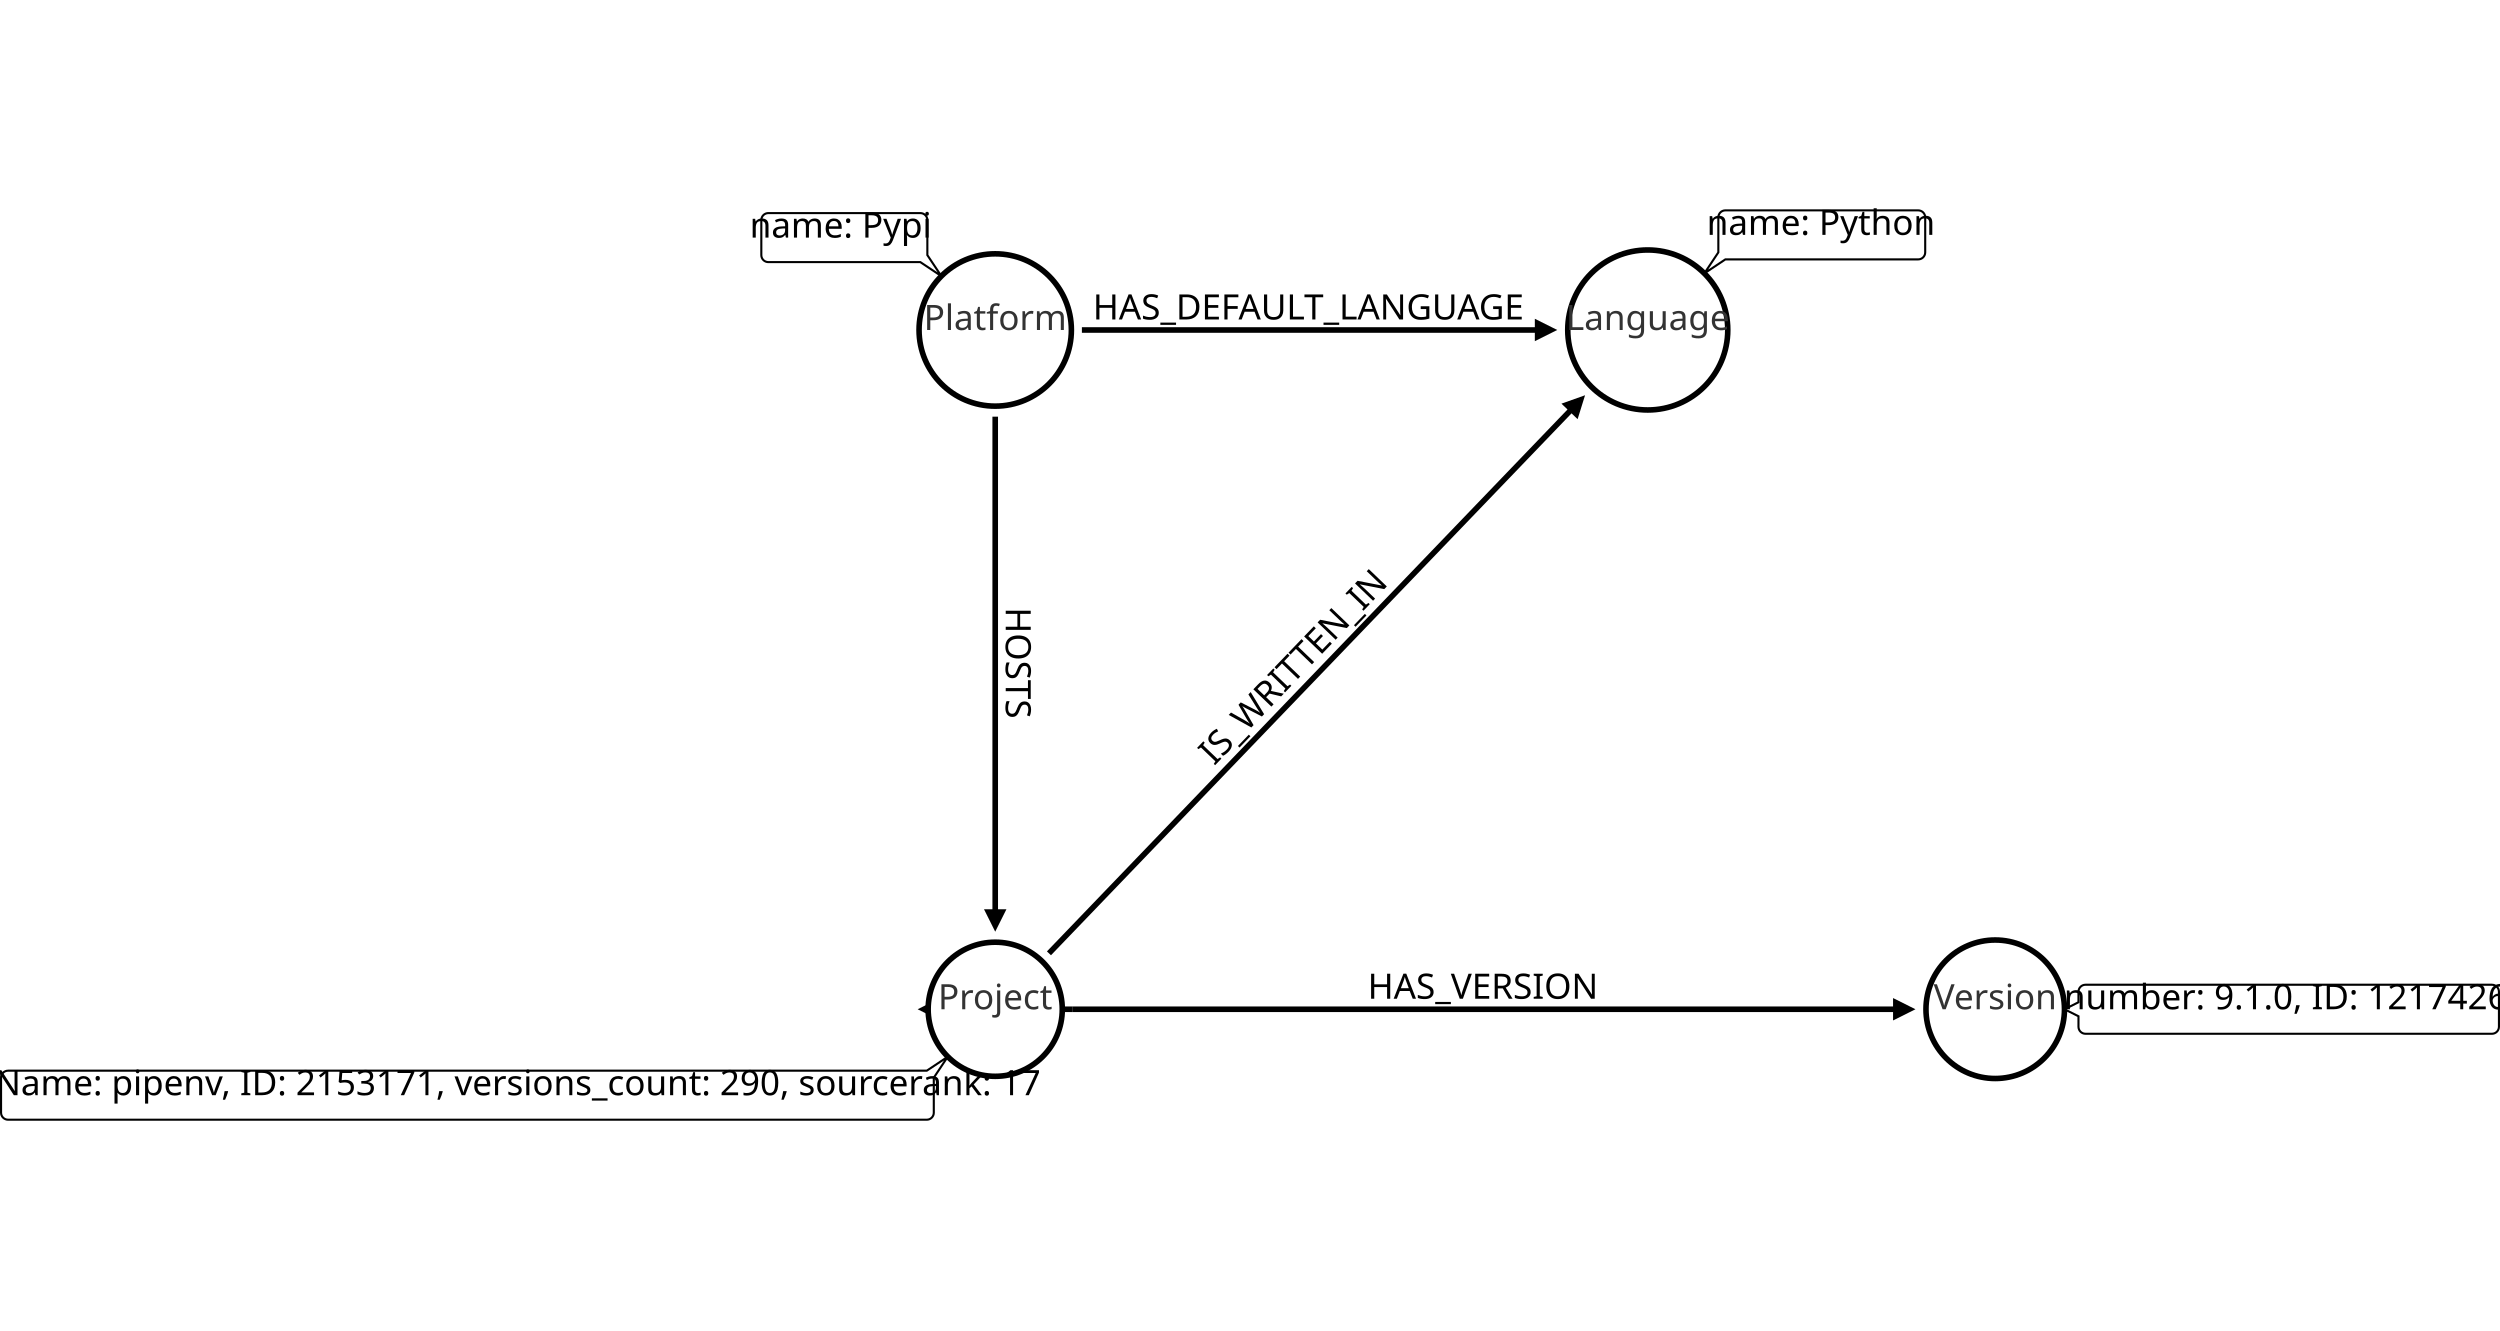
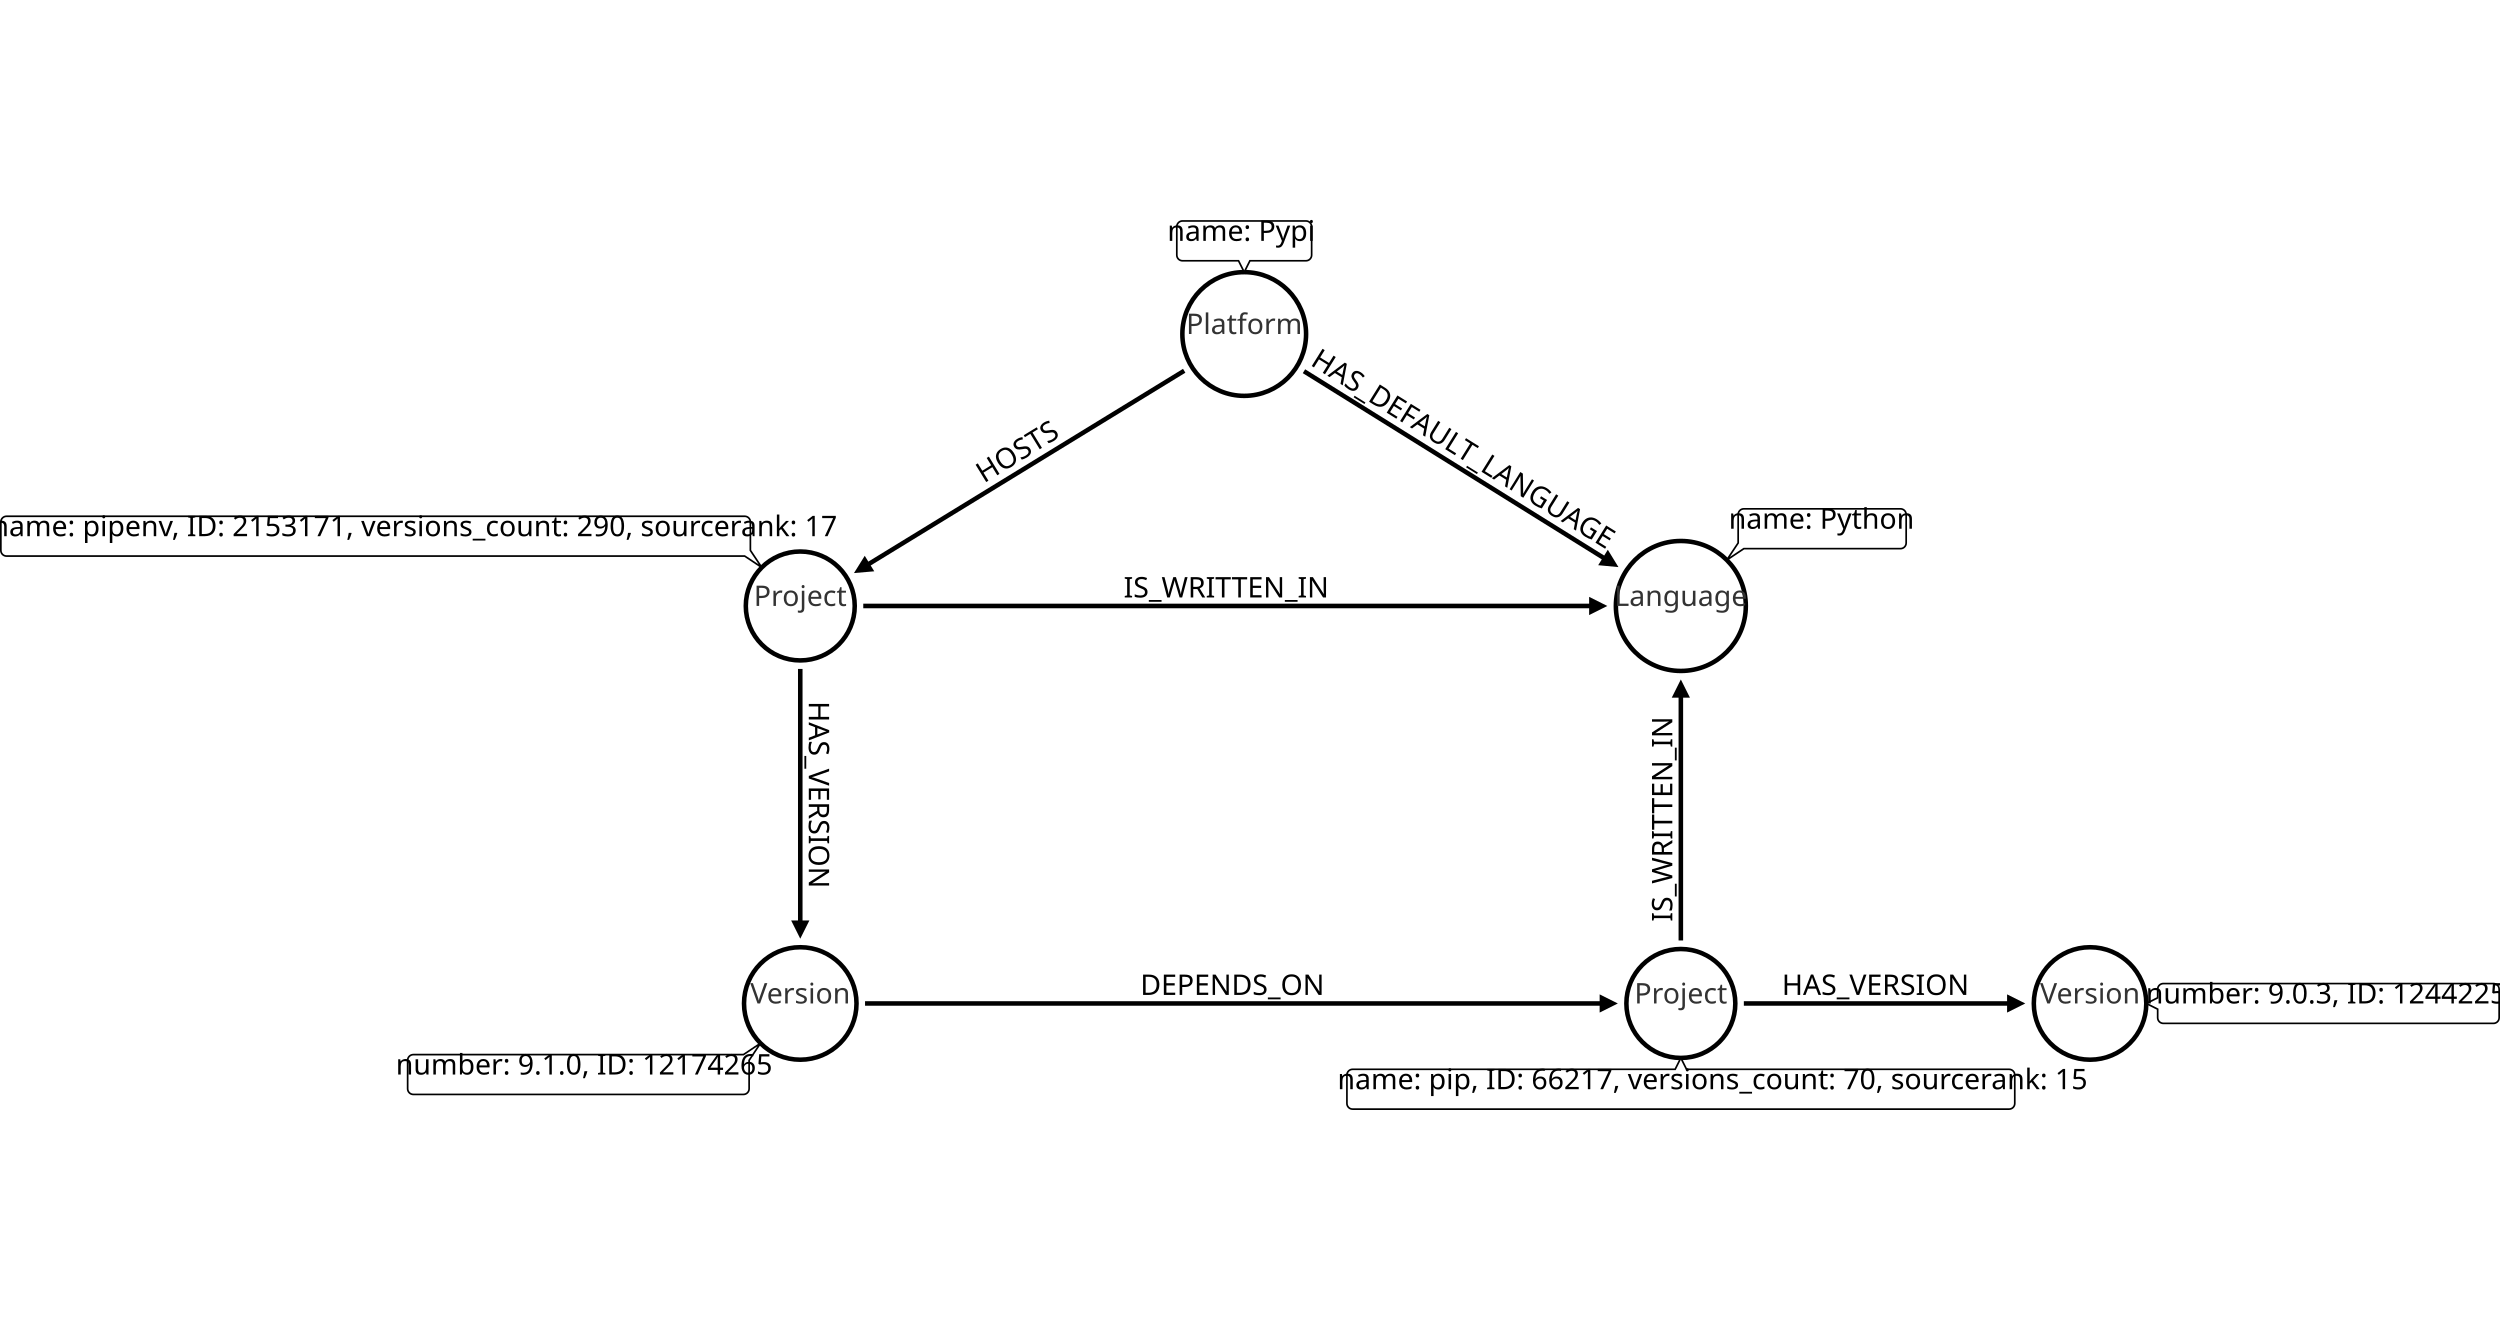
- <svg xmlns="http://www.w3.org/2000/svg" class="graphdiagram" viewBox="-1947.501 -1200.149 3569.589 1899.133">
+ <svg xmlns="http://www.w3.org/2000/svg" class="graphdiagram" viewBox="-2515.913 -462.049 4395.331 2338.454">
  <g class="layer relationships">
    <g class="related-pair">
-       <g class="relationship" transform="translate(-526.4935,240.9045) rotate(0)">
-         <path class="relationship" d="M 110.752 4 L 1281.956 4 L 1281.956 16 L 1313.956 0 L 1281.956 -16 L 1281.956 -4 L 110.752 -4 Z" fill="rgb(0, 0, 0)" stroke="rgb(51, 51, 51)" stroke-width="0px" />
-         <text class="type" text-anchor="middle" baseline-shift="30%" alignment-baseline="alphabetic" x="696.354" y="0" font-size="50px" font-family="&quot;Gill Sans&quot;, &quot;Gill Sans MT&quot;, Calibri, sans-serif">HAS_VERSION</text>
+       <g class="relationship" transform="translate(-328.4086,125.1737) rotate(31.91768)">
+         <path class="relationship" d="M 123.752 4 L 743.137 4 L 743.137 16 L 775.137 0 L 743.137 -16 L 743.137 -4 L 123.752 -4 Z" fill="rgb(0, 0, 0)" stroke="rgb(51, 51, 51)" stroke-width="0px" />
+         <text class="type" text-anchor="middle" baseline-shift="30%" alignment-baseline="alphabetic" x="433.445" y="0" font-size="50px" font-family="&quot;Gill Sans&quot;, &quot;Gill Sans MT&quot;, Calibri, sans-serif">HAS_DEFAULT_LANGUAGE</text>
      </g>
    </g>
    <g class="related-pair">
-       <g class="relationship" transform="translate(-526.4935,-728.9964) rotate(90)">
-         <path class="relationship" d="M 123.752 4 L 827.149 4 L 827.149 16 L 859.149 0 L 827.149 -16 L 827.149 -4 L 123.752 -4 Z" fill="rgb(0, 0, 0)" stroke="rgb(51, 51, 51)" stroke-width="0px" />
-         <text class="type" text-anchor="middle" baseline-shift="30%" alignment-baseline="alphabetic" x="475.45" y="0" font-size="50px" font-family="&quot;Gill Sans&quot;, &quot;Gill Sans MT&quot;, Calibri, sans-serif">HOSTS</text>
+       <g class="relationship" transform="translate(-328.4086,125.1737) rotate(148.5088)">
+         <path class="relationship" d="M 123.752 4 L 772.589 4 L 772.589 16 L 804.589 0 L 772.589 -16 L 772.589 -4 L 123.752 -4 Z" fill="rgb(0, 0, 0)" stroke="rgb(51, 51, 51)" stroke-width="0px" />
+         <text class="type" text-anchor="middle" baseline-shift="30%" alignment-baseline="alphabetic" x="-448.17" y="0" font-size="50px" font-family="&quot;Gill Sans&quot;, &quot;Gill Sans MT&quot;, Calibri, sans-serif" transform="rotate(180)">HOSTS</text>
      </g>
    </g>
    <g class="related-pair">
-       <g class="relationship" transform="translate(-526.4935,240.9045) rotate(-46.15017)">
-         <path class="relationship" d="M 110.752 4 L 1183.682 4 L 1183.682 16 L 1215.682 0 L 1183.682 -16 L 1183.682 -4 L 110.752 -4 Z" fill="rgb(0, 0, 0)" stroke="rgb(51, 51, 51)" stroke-width="0px" />
-         <text class="type" text-anchor="middle" baseline-shift="30%" alignment-baseline="alphabetic" x="647.217" y="0" font-size="50px" font-family="&quot;Gill Sans&quot;, &quot;Gill Sans MT&quot;, Calibri, sans-serif">IS_WRITTEN_IN</text>
+       <g class="relationship" transform="translate(-1108.939,603.3179) rotate(90)">
+         <path class="relationship" d="M 110.752 4 L 552.984 4 L 552.984 16 L 584.984 0 L 552.984 -16 L 552.984 -4 L 110.752 -4 Z" fill="rgb(0, 0, 0)" stroke="rgb(51, 51, 51)" stroke-width="0px" />
+         <text class="type" text-anchor="middle" baseline-shift="30%" alignment-baseline="alphabetic" x="331.868" y="0" font-size="50px" font-family="&quot;Gill Sans&quot;, &quot;Gill Sans MT&quot;, Calibri, sans-serif">HAS_VERSION</text>
      </g>
    </g>
    <g class="related-pair">
-       <g class="relationship" transform="translate(-526.4935,-728.9964) rotate(0)">
-         <path class="relationship" d="M 123.752 4 L 770.482 4 L 770.482 16 L 802.482 0 L 770.482 -16 L 770.482 -4 L 123.752 -4 Z" fill="rgb(0, 0, 0)" stroke="rgb(51, 51, 51)" stroke-width="0px" />
-         <text class="type" text-anchor="middle" baseline-shift="30%" alignment-baseline="alphabetic" x="447.117" y="0" font-size="50px" font-family="&quot;Gill Sans&quot;, &quot;Gill Sans MT&quot;, Calibri, sans-serif">HAS_DEFAULT_LANGUAGE</text>
+       <g class="relationship" transform="translate(-1108.939,603.3179) rotate(0)">
+         <path class="relationship" d="M 110.752 4 L 1386.933 4 L 1386.933 16 L 1418.933 0 L 1386.933 -16 L 1386.933 -4 L 110.752 -4 Z" fill="rgb(0, 0, 0)" stroke="rgb(51, 51, 51)" stroke-width="0px" />
+         <text class="type" text-anchor="middle" baseline-shift="30%" alignment-baseline="alphabetic" x="748.843" y="0" font-size="50px" font-family="&quot;Gill Sans&quot;, &quot;Gill Sans MT&quot;, Calibri, sans-serif">IS_WRITTEN_IN</text>
      </g>
    </g>
    <g class="related-pair">
-       <g class="relationship" transform="translate(-526.4935,240.9045) rotate(0)">
-         <path class="relationship" d="M 110.752 4 L -78.752 4 L -78.752 16 L -110.752 0 L -78.752 -16 L -78.752 -4 L 110.752 -4 Z" fill="rgb(0, 0, 0)" stroke="rgb(51, 51, 51)" stroke-width="0px" />
+       <g class="relationship" transform="translate(439.2342,1302.182) rotate(0)">
+         <path class="relationship" d="M 110.752 4 L 573.559 4 L 573.559 16 L 605.559 0 L 573.559 -16 L 573.559 -4 L 110.752 -4 Z" fill="rgb(0, 0, 0)" stroke="rgb(51, 51, 51)" stroke-width="0px" />
+         <text class="type" text-anchor="middle" baseline-shift="30%" alignment-baseline="alphabetic" x="342.155" y="0" font-size="50px" font-family="&quot;Gill Sans&quot;, &quot;Gill Sans MT&quot;, Calibri, sans-serif">HAS_VERSION</text>
+       </g>
+     </g>
+     <g class="related-pair">
+       <g class="relationship" transform="translate(439.2342,1302.182) rotate(-90)">
+         <path class="relationship" d="M 110.752 4 L 537.624 4 L 537.624 16 L 569.624 0 L 537.624 -16 L 537.624 -4 L 110.752 -4 Z" fill="rgb(0, 0, 0)" stroke="rgb(51, 51, 51)" stroke-width="0px" />
+         <text class="type" text-anchor="middle" baseline-shift="30%" alignment-baseline="alphabetic" x="324.188" y="0" font-size="50px" font-family="&quot;Gill Sans&quot;, &quot;Gill Sans MT&quot;, Calibri, sans-serif">IS_WRITTEN_IN</text>
+       </g>
+     </g>
+     <g class="related-pair">
+       <g class="relationship" transform="translate(-1108.939,1302.182) rotate(0)">
+         <path class="relationship" d="M 113.88 4 L 1405.421 4 L 1405.421 16 L 1437.421 0 L 1405.421 -16 L 1405.421 -4 L 113.88 -4 Z" fill="rgb(0, 0, 0)" stroke="rgb(51, 51, 51)" stroke-width="0px" />
+         <text class="type" text-anchor="middle" baseline-shift="30%" alignment-baseline="alphabetic" x="759.65" y="0" font-size="50px" font-family="&quot;Gill Sans&quot;, &quot;Gill Sans MT&quot;, Calibri, sans-serif">DEPENDS_ON</text>
      </g>
    </g>
  </g>
  <g class="layer nodes">
-     <circle class="node node-id-0" r="95.752" fill="rgb(255, 255, 255)" stroke="rgb(0, 0, 0)" stroke-width="8px" cx="-526.494" cy="240.904" />
-     <circle class="node node-id-1" r="98.88" fill="rgb(255, 255, 255)" stroke="rgb(0, 0, 0)" stroke-width="8px" cx="901.342" cy="240.904" />
+     <circle class="node node-id-0" r="108.752" fill="rgb(255, 255, 255)" stroke="rgb(0, 0, 0)" stroke-width="8px" cx="-328.409" cy="125.174" />
    <g class="caption">
-       <text class="caption node" text-anchor="middle" alignment-baseline="central" x="-526.494" y="240.904" fill="rgb(51, 51, 51)" font-size="50px" font-family="&quot;Gill Sans&quot;, &quot;Gill Sans MT&quot;, Calibri, sans-serif">Project</text>
+       <text class="caption node" text-anchor="middle" alignment-baseline="central" x="-328.409" y="125.174" fill="rgb(51, 51, 51)" font-size="50px" font-family="&quot;Gill Sans&quot;, &quot;Gill Sans MT&quot;, Calibri, sans-serif">Platform</text>
    </g>
-     <circle class="node node-id-2" r="108.752" fill="rgb(255, 255, 255)" stroke="rgb(0, 0, 0)" stroke-width="8px" cx="-526.494" cy="-728.996" />
+     <circle class="node node-id-1" r="114.24" fill="rgb(255, 255, 255)" stroke="rgb(0, 0, 0)" stroke-width="8px" cx="439.234" cy="603.318" />
    <g class="caption">
-       <text class="caption node" text-anchor="middle" alignment-baseline="central" x="901.342" y="240.904" fill="rgb(51, 51, 51)" font-size="50px" font-family="&quot;Gill Sans&quot;, &quot;Gill Sans MT&quot;, Calibri, sans-serif">Version</text>
+       <text class="caption node" text-anchor="middle" alignment-baseline="central" x="439.234" y="603.318" fill="rgb(51, 51, 51)" font-size="50px" font-family="&quot;Gill Sans&quot;, &quot;Gill Sans MT&quot;, Calibri, sans-serif">Language</text>
    </g>
-     <circle class="node node-id-3" r="114.24" fill="rgb(255, 255, 255)" stroke="rgb(0, 0, 0)" stroke-width="8px" cx="405.229" cy="-728.996" />
+     <circle class="node node-id-2" r="95.752" fill="rgb(255, 255, 255)" stroke="rgb(0, 0, 0)" stroke-width="8px" cx="-1108.939" cy="603.318" />
    <g class="caption">
-       <text class="caption node" text-anchor="middle" alignment-baseline="central" x="-526.494" y="-728.996" fill="rgb(51, 51, 51)" font-size="50px" font-family="&quot;Gill Sans&quot;, &quot;Gill Sans MT&quot;, Calibri, sans-serif">Platform</text>
+       <text class="caption node" text-anchor="middle" alignment-baseline="central" x="-1108.939" y="603.318" fill="rgb(51, 51, 51)" font-size="50px" font-family="&quot;Gill Sans&quot;, &quot;Gill Sans MT&quot;, Calibri, sans-serif">Project</text>
    </g>
+     <circle class="node node-id-3" r="98.88" fill="rgb(255, 255, 255)" stroke="rgb(0, 0, 0)" stroke-width="8px" cx="-1108.939" cy="1302.182" />
    <g class="caption">
-       <text class="caption node" text-anchor="middle" alignment-baseline="central" x="405.229" y="-728.996" fill="rgb(51, 51, 51)" font-size="50px" font-family="&quot;Gill Sans&quot;, &quot;Gill Sans MT&quot;, Calibri, sans-serif">Language</text>
+       <text class="caption node" text-anchor="middle" alignment-baseline="central" x="-1108.939" y="1302.182" fill="rgb(51, 51, 51)" font-size="50px" font-family="&quot;Gill Sans&quot;, &quot;Gill Sans MT&quot;, Calibri, sans-serif">Version</text>
+     </g>
+     <circle class="node node-id-4" r="95.752" fill="rgb(255, 255, 255)" stroke="rgb(0, 0, 0)" stroke-width="8px" cx="439.234" cy="1302.182" />
+     <g class="caption">
+       <text class="caption node" text-anchor="middle" alignment-baseline="central" x="439.234" y="1302.182" fill="rgb(51, 51, 51)" font-size="50px" font-family="&quot;Gill Sans&quot;, &quot;Gill Sans MT&quot;, Calibri, sans-serif">Project</text>
+     </g>
+     <circle class="node node-id-5" r="98.88" fill="rgb(255, 255, 255)" stroke="rgb(0, 0, 0)" stroke-width="8px" cx="1158.672" cy="1302.182" />
+     <g class="caption">
+       <text class="caption node" text-anchor="middle" alignment-baseline="central" x="1158.672" y="1302.182" fill="rgb(51, 51, 51)" font-size="50px" font-family="&quot;Gill Sans&quot;, &quot;Gill Sans MT&quot;, Calibri, sans-serif">Version</text>
    </g>
  </g>
  <g class="layer properties">
-     <g class="speech-bubble node-speech-bubble" transform="translate(-594.2007,308.6116) ">
-       <path class="speech-bubble-outline" transform="scale(-1,1) " d="M 0 0 L 30 20 L 1341.8 20 A 10 10 0 0 1 1351.8 30 L 1351.8 80 A 10 10 0 0 1 1341.8 90 L 30 90 A 10 10 0 0 1 20 80 L 20 30 Z" fill="rgb(255, 255, 255)" stroke="rgb(0, 0, 0)" stroke-width="3px" />
-       <text class="speech-bubble-content property-key" x="-1194.067" y="55" alignment-baseline="central" text-anchor="end" font-size="50px" font-family="&quot;Gill Sans&quot;, &quot;Gill Sans MT&quot;, Calibri, sans-serif" xml:space="preserve">Name: </text>
-       <text class="speech-bubble-content property-value" x="-1194.067" y="55" alignment-baseline="central" font-size="50px" font-family="&quot;Gill Sans&quot;, &quot;Gill Sans MT&quot;, Calibri, sans-serif">pipenv, ID: 2153171, versions_count: 290, sourcerank: 17</text>
+     <g class="speech-bubble node-speech-bubble" transform="translate(-328.4086,16.42157) ">
+       <path class="speech-bubble-outline" transform="scale(1,-1) " d="M 0 0 L -10 20 L -108.533 20 A 10 10 0 0 0 -118.533 30 L -118.533 80 A 10 10 0 0 0 -108.533 90 L 108.533 90 A 10 10 0 0 0 118.533 80 L 118.533 30 A 10 10 0 0 0 108.533 20 L 10 20 Z" fill="rgb(255, 255, 255)" stroke="rgb(0, 0, 0)" stroke-width="3px" />
+       <text class="speech-bubble-content property-key" x="25.167" y="-55" alignment-baseline="central" text-anchor="end" font-size="50px" font-family="&quot;Gill Sans&quot;, &quot;Gill Sans MT&quot;, Calibri, sans-serif" xml:space="preserve">name: </text>
+       <text class="speech-bubble-content property-value" x="25.167" y="-55" alignment-baseline="central" font-size="50px" font-family="&quot;Gill Sans&quot;, &quot;Gill Sans MT&quot;, Calibri, sans-serif">Pypi</text>
    </g>
-     <g class="speech-bubble node-speech-bubble" transform="translate(1000.222,240.9045) ">
-       <path class="speech-bubble-outline" transform="scale(1,1) " d="M 0 0 L 20 -10 L 20 -25 A 10 10 0 0 1 30 -35 L 610.367 -35 A 10 10 0 0 1 620.367 -25 L 620.367 25 A 10 10 0 0 1 610.367 35 L 30 35 A 10 10 0 0 1 20 25 L 20 10 Z" fill="rgb(255, 255, 255)" stroke="rgb(0, 0, 0)" stroke-width="3px" />
-       <text class="speech-bubble-content property-key" x="213.7" y="0" alignment-baseline="central" text-anchor="end" font-size="50px" font-family="&quot;Gill Sans&quot;, &quot;Gill Sans MT&quot;, Calibri, sans-serif" xml:space="preserve">number: </text>
-       <text class="speech-bubble-content property-value" x="213.7" y="0" alignment-baseline="central" font-size="50px" font-family="&quot;Gill Sans&quot;, &quot;Gill Sans MT&quot;, Calibri, sans-serif">9.1.0, ID: 12174265</text>
-     </g>
-     <g class="speech-bubble node-speech-bubble" transform="translate(-603.3929,-805.8957) ">
-       <path class="speech-bubble-outline" transform="scale(-1,-1) " d="M 0 0 L 30 20 L 247.067 20 A 10 10 0 0 1 257.067 30 L 257.067 80 A 10 10 0 0 1 247.067 90 L 30 90 A 10 10 0 0 1 20 80 L 20 30 Z" fill="rgb(255, 255, 255)" stroke="rgb(0, 0, 0)" stroke-width="3px" />
-       <text class="speech-bubble-content property-key" x="-113.367" y="-55" alignment-baseline="central" text-anchor="end" font-size="50px" font-family="&quot;Gill Sans&quot;, &quot;Gill Sans MT&quot;, Calibri, sans-serif" xml:space="preserve">name: </text>
-       <text class="speech-bubble-content property-value" x="-113.367" y="-55" alignment-baseline="central" font-size="50px" font-family="&quot;Gill Sans&quot;, &quot;Gill Sans MT&quot;, Calibri, sans-serif">Pypi</text>
-     </g>
-     <g class="speech-bubble node-speech-bubble" transform="translate(486.0083,-809.7761) ">
+     <g class="speech-bubble node-speech-bubble" transform="translate(520.0139,522.5382) ">
      <path class="speech-bubble-outline" transform="scale(1,-1) " d="M 0 0 L 30 20 L 305.367 20 A 10 10 0 0 1 315.367 30 L 315.367 80 A 10 10 0 0 1 305.367 90 L 30 90 A 10 10 0 0 1 20 80 L 20 30 Z" fill="rgb(255, 255, 255)" stroke="rgb(0, 0, 0)" stroke-width="3px" />
      <text class="speech-bubble-content property-key" x="163.7" y="-55" alignment-baseline="central" text-anchor="end" font-size="50px" font-family="&quot;Gill Sans&quot;, &quot;Gill Sans MT&quot;, Calibri, sans-serif" xml:space="preserve">name: </text>
      <text class="speech-bubble-content property-value" x="163.7" y="-55" alignment-baseline="central" font-size="50px" font-family="&quot;Gill Sans&quot;, &quot;Gill Sans MT&quot;, Calibri, sans-serif">Python</text>
    </g>
+     <g class="speech-bubble node-speech-bubble" transform="translate(-1176.646,535.6108) ">
+       <path class="speech-bubble-outline" transform="scale(-1,-1) " d="M 0 0 L 30 20 L 1327.767 20 A 10 10 0 0 1 1337.767 30 L 1337.767 80 A 10 10 0 0 1 1327.767 90 L 30 90 A 10 10 0 0 1 20 80 L 20 30 Z" fill="rgb(255, 255, 255)" stroke="rgb(0, 0, 0)" stroke-width="3px" />
+       <text class="speech-bubble-content property-key" x="-1194.067" y="-55" alignment-baseline="central" text-anchor="end" font-size="50px" font-family="&quot;Gill Sans&quot;, &quot;Gill Sans MT&quot;, Calibri, sans-serif" xml:space="preserve">name: </text>
+       <text class="speech-bubble-content property-value" x="-1194.067" y="-55" alignment-baseline="central" font-size="50px" font-family="&quot;Gill Sans&quot;, &quot;Gill Sans MT&quot;, Calibri, sans-serif">pipenv, ID: 2153171, versions_count: 290, sourcerank: 17</text>
+     </g>
+     <g class="speech-bubble node-speech-bubble" transform="translate(-1178.857,1372.1) ">
+       <path class="speech-bubble-outline" transform="scale(-1,1) " d="M 0 0 L 30 20 L 610.367 20 A 10 10 0 0 1 620.367 30 L 620.367 80 A 10 10 0 0 1 610.367 90 L 30 90 A 10 10 0 0 1 20 80 L 20 30 Z" fill="rgb(255, 255, 255)" stroke="rgb(0, 0, 0)" stroke-width="3px" />
+       <text class="speech-bubble-content property-key" x="-426.667" y="55" alignment-baseline="central" text-anchor="end" font-size="50px" font-family="&quot;Gill Sans&quot;, &quot;Gill Sans MT&quot;, Calibri, sans-serif" xml:space="preserve">number: </text>
+       <text class="speech-bubble-content property-value" x="-426.667" y="55" alignment-baseline="central" font-size="50px" font-family="&quot;Gill Sans&quot;, &quot;Gill Sans MT&quot;, Calibri, sans-serif">9.1.0, ID: 12174265</text>
+     </g>
+     <g class="speech-bubble node-speech-bubble" transform="translate(439.2342,1397.934) ">
+       <path class="speech-bubble-outline" transform="scale(1,1) " d="M 0 0 L -10 20 L -577.083 20 A 10 10 0 0 0 -587.083 30 L -587.083 80 A 10 10 0 0 0 -577.083 90 L 577.083 90 A 10 10 0 0 0 587.083 80 L 587.083 30 A 10 10 0 0 0 577.083 20 L 10 20 Z" fill="rgb(255, 255, 255)" stroke="rgb(0, 0, 0)" stroke-width="3px" />
+       <text class="speech-bubble-content property-key" x="-443.383" y="55" alignment-baseline="central" text-anchor="end" font-size="50px" font-family="&quot;Gill Sans&quot;, &quot;Gill Sans MT&quot;, Calibri, sans-serif" xml:space="preserve">name: </text>
+       <text class="speech-bubble-content property-value" x="-443.383" y="55" alignment-baseline="central" font-size="50px" font-family="&quot;Gill Sans&quot;, &quot;Gill Sans MT&quot;, Calibri, sans-serif">pip, ID: 66217, versions_count: 70, sourcerank: 15</text>
+     </g>
+     <g class="speech-bubble node-speech-bubble" transform="translate(1257.552,1302.182) ">
+       <path class="speech-bubble-outline" transform="scale(1,1) " d="M 0 0 L 20 -10 L 20 -25 A 10 10 0 0 1 30 -35 L 610.367 -35 A 10 10 0 0 1 620.367 -25 L 620.367 25 A 10 10 0 0 1 610.367 35 L 30 35 A 10 10 0 0 1 20 25 L 20 10 Z" fill="rgb(255, 255, 255)" stroke="rgb(0, 0, 0)" stroke-width="3px" />
+       <text class="speech-bubble-content property-key" x="213.7" y="0" alignment-baseline="central" text-anchor="end" font-size="50px" font-family="&quot;Gill Sans&quot;, &quot;Gill Sans MT&quot;, Calibri, sans-serif" xml:space="preserve">number: </text>
+       <text class="speech-bubble-content property-value" x="213.7" y="0" alignment-baseline="central" font-size="50px" font-family="&quot;Gill Sans&quot;, &quot;Gill Sans MT&quot;, Calibri, sans-serif">9.0.3, ID: 12442251</text>
+     </g>
  </g>
  <g class="layer overlay">
-     <circle class="node overlay" r="99.752" stroke="none" fill="rgba(255, 255, 255, 0)" cx="-526.494" cy="240.904" />
-     <circle class="node ring" r="104.752" fill="none" stroke="rgba(255, 255, 255, 0)" stroke-width="10px" cx="-526.494" cy="240.904" />
-     <circle class="node overlay" r="102.88" stroke="none" fill="rgba(255, 255, 255, 0)" cx="901.342" cy="240.904" />
-     <circle class="node ring" r="107.88" fill="none" stroke="rgba(255, 255, 255, 0)" stroke-width="10px" cx="901.342" cy="240.904" />
-     <circle class="node overlay" r="112.752" stroke="none" fill="rgba(255, 255, 255, 0)" cx="-526.494" cy="-728.996" />
-     <circle class="node ring" r="117.752" fill="none" stroke="rgba(255, 255, 255, 0)" stroke-width="10px" cx="-526.494" cy="-728.996" />
-     <path class="relationship overlay" fill="rgba(255, 255, 255, 0)" stroke="rgba(255, 255, 255, 0)" stroke-width="10px" transform="translate(-526.4935,240.9045) rotate(0)" d="M 110.752 4 L 1281.956 4 L 1281.956 16 L 1313.956 0 L 1281.956 -16 L 1281.956 -4 L 110.752 -4 Z" />
-     <circle class="node overlay" r="118.24" stroke="none" fill="rgba(255, 255, 255, 0)" cx="405.229" cy="-728.996" />
-     <circle class="node ring" r="123.24" fill="none" stroke="rgba(255, 255, 255, 0)" stroke-width="10px" cx="405.229" cy="-728.996" />
-     <path class="relationship overlay" fill="rgba(255, 255, 255, 0)" stroke="rgba(255, 255, 255, 0)" stroke-width="10px" transform="translate(-526.4935,-728.9964) rotate(90)" d="M 123.752 4 L 827.149 4 L 827.149 16 L 859.149 0 L 827.149 -16 L 827.149 -4 L 123.752 -4 Z" />
-     <path class="relationship overlay" fill="rgba(255, 255, 255, 0)" stroke="rgba(255, 255, 255, 0)" stroke-width="10px" transform="translate(-526.4935,240.9045) rotate(-46.15017)" d="M 110.752 4 L 1183.682 4 L 1183.682 16 L 1215.682 0 L 1183.682 -16 L 1183.682 -4 L 110.752 -4 Z" />
-     <path class="relationship overlay" fill="rgba(255, 255, 255, 0)" stroke="rgba(255, 255, 255, 0)" stroke-width="10px" transform="translate(-526.4935,-728.9964) rotate(0)" d="M 123.752 4 L 770.482 4 L 770.482 16 L 802.482 0 L 770.482 -16 L 770.482 -4 L 123.752 -4 Z" />
-     <path class="relationship overlay" fill="rgba(255, 255, 255, 0)" stroke="rgba(255, 255, 255, 0)" stroke-width="10px" transform="translate(-526.4935,240.9045) rotate(0)" d="M 110.752 4 L -78.752 4 L -78.752 16 L -110.752 0 L -78.752 -16 L -78.752 -4 L 110.752 -4 Z" />
+     <circle class="node overlay" r="112.752" stroke="none" fill="rgba(255, 255, 255, 0)" cx="-328.409" cy="125.174" />
+     <circle class="node ring" r="117.752" fill="none" stroke="rgba(255, 255, 255, 0)" stroke-width="10px" cx="-328.409" cy="125.174" />
+     <circle class="node overlay" r="118.24" stroke="none" fill="rgba(255, 255, 255, 0)" cx="439.234" cy="603.318" />
+     <circle class="node ring" r="123.24" fill="none" stroke="rgba(255, 255, 255, 0)" stroke-width="10px" cx="439.234" cy="603.318" />
+     <path class="relationship overlay" fill="rgba(255, 255, 255, 0)" stroke="rgba(255, 255, 255, 0)" stroke-width="10px" transform="translate(-328.4086,125.1737) rotate(31.91768)" d="M 123.752 4 L 743.137 4 L 743.137 16 L 775.137 0 L 743.137 -16 L 743.137 -4 L 123.752 -4 Z" />
+     <circle class="node overlay" r="99.752" stroke="none" fill="rgba(255, 255, 255, 0)" cx="-1108.939" cy="603.318" />
+     <circle class="node ring" r="104.752" fill="none" stroke="rgba(255, 255, 255, 0)" stroke-width="10px" cx="-1108.939" cy="603.318" />
+     <path class="relationship overlay" fill="rgba(255, 255, 255, 0)" stroke="rgba(255, 255, 255, 0)" stroke-width="10px" transform="translate(-328.4086,125.1737) rotate(148.5088)" d="M 123.752 4 L 772.589 4 L 772.589 16 L 804.589 0 L 772.589 -16 L 772.589 -4 L 123.752 -4 Z" />
+     <circle class="node overlay" r="102.88" stroke="none" fill="rgba(255, 255, 255, 0)" cx="-1108.939" cy="1302.182" />
+     <circle class="node ring" r="107.88" fill="none" stroke="rgba(255, 255, 255, 0)" stroke-width="10px" cx="-1108.939" cy="1302.182" />
+     <path class="relationship overlay" fill="rgba(255, 255, 255, 0)" stroke="rgba(255, 255, 255, 0)" stroke-width="10px" transform="translate(-1108.939,603.3179) rotate(90)" d="M 110.752 4 L 552.984 4 L 552.984 16 L 584.984 0 L 552.984 -16 L 552.984 -4 L 110.752 -4 Z" />
+     <path class="relationship overlay" fill="rgba(255, 255, 255, 0)" stroke="rgba(255, 255, 255, 0)" stroke-width="10px" transform="translate(-1108.939,603.3179) rotate(0)" d="M 110.752 4 L 1386.933 4 L 1386.933 16 L 1418.933 0 L 1386.933 -16 L 1386.933 -4 L 110.752 -4 Z" />
+     <circle class="node overlay" r="99.752" stroke="none" fill="rgba(255, 255, 255, 0)" cx="439.234" cy="1302.182" />
+     <circle class="node ring" r="104.752" fill="none" stroke="rgba(255, 255, 255, 0)" stroke-width="10px" cx="439.234" cy="1302.182" />
+     <path class="relationship overlay" fill="rgba(255, 255, 255, 0)" stroke="rgba(255, 255, 255, 0)" stroke-width="10px" transform="translate(439.2342,1302.182) rotate(0)" d="M 110.752 4 L 573.559 4 L 573.559 16 L 605.559 0 L 573.559 -16 L 573.559 -4 L 110.752 -4 Z" />
+     <circle class="node overlay" r="102.88" stroke="none" fill="rgba(255, 255, 255, 0)" cx="1158.672" cy="1302.182" />
+     <circle class="node ring" r="107.88" fill="none" stroke="rgba(255, 255, 255, 0)" stroke-width="10px" cx="1158.672" cy="1302.182" />
+     <path class="relationship overlay" fill="rgba(255, 255, 255, 0)" stroke="rgba(255, 255, 255, 0)" stroke-width="10px" transform="translate(439.2342,1302.182) rotate(-90)" d="M 110.752 4 L 537.624 4 L 537.624 16 L 569.624 0 L 537.624 -16 L 537.624 -4 L 110.752 -4 Z" />
+     <path class="relationship overlay" fill="rgba(255, 255, 255, 0)" stroke="rgba(255, 255, 255, 0)" stroke-width="10px" transform="translate(-1108.939,1302.182) rotate(0)" d="M 113.88 4 L 1405.421 4 L 1405.421 16 L 1437.421 0 L 1405.421 -16 L 1405.421 -4 L 113.88 -4 Z" />
  </g>
</svg>
